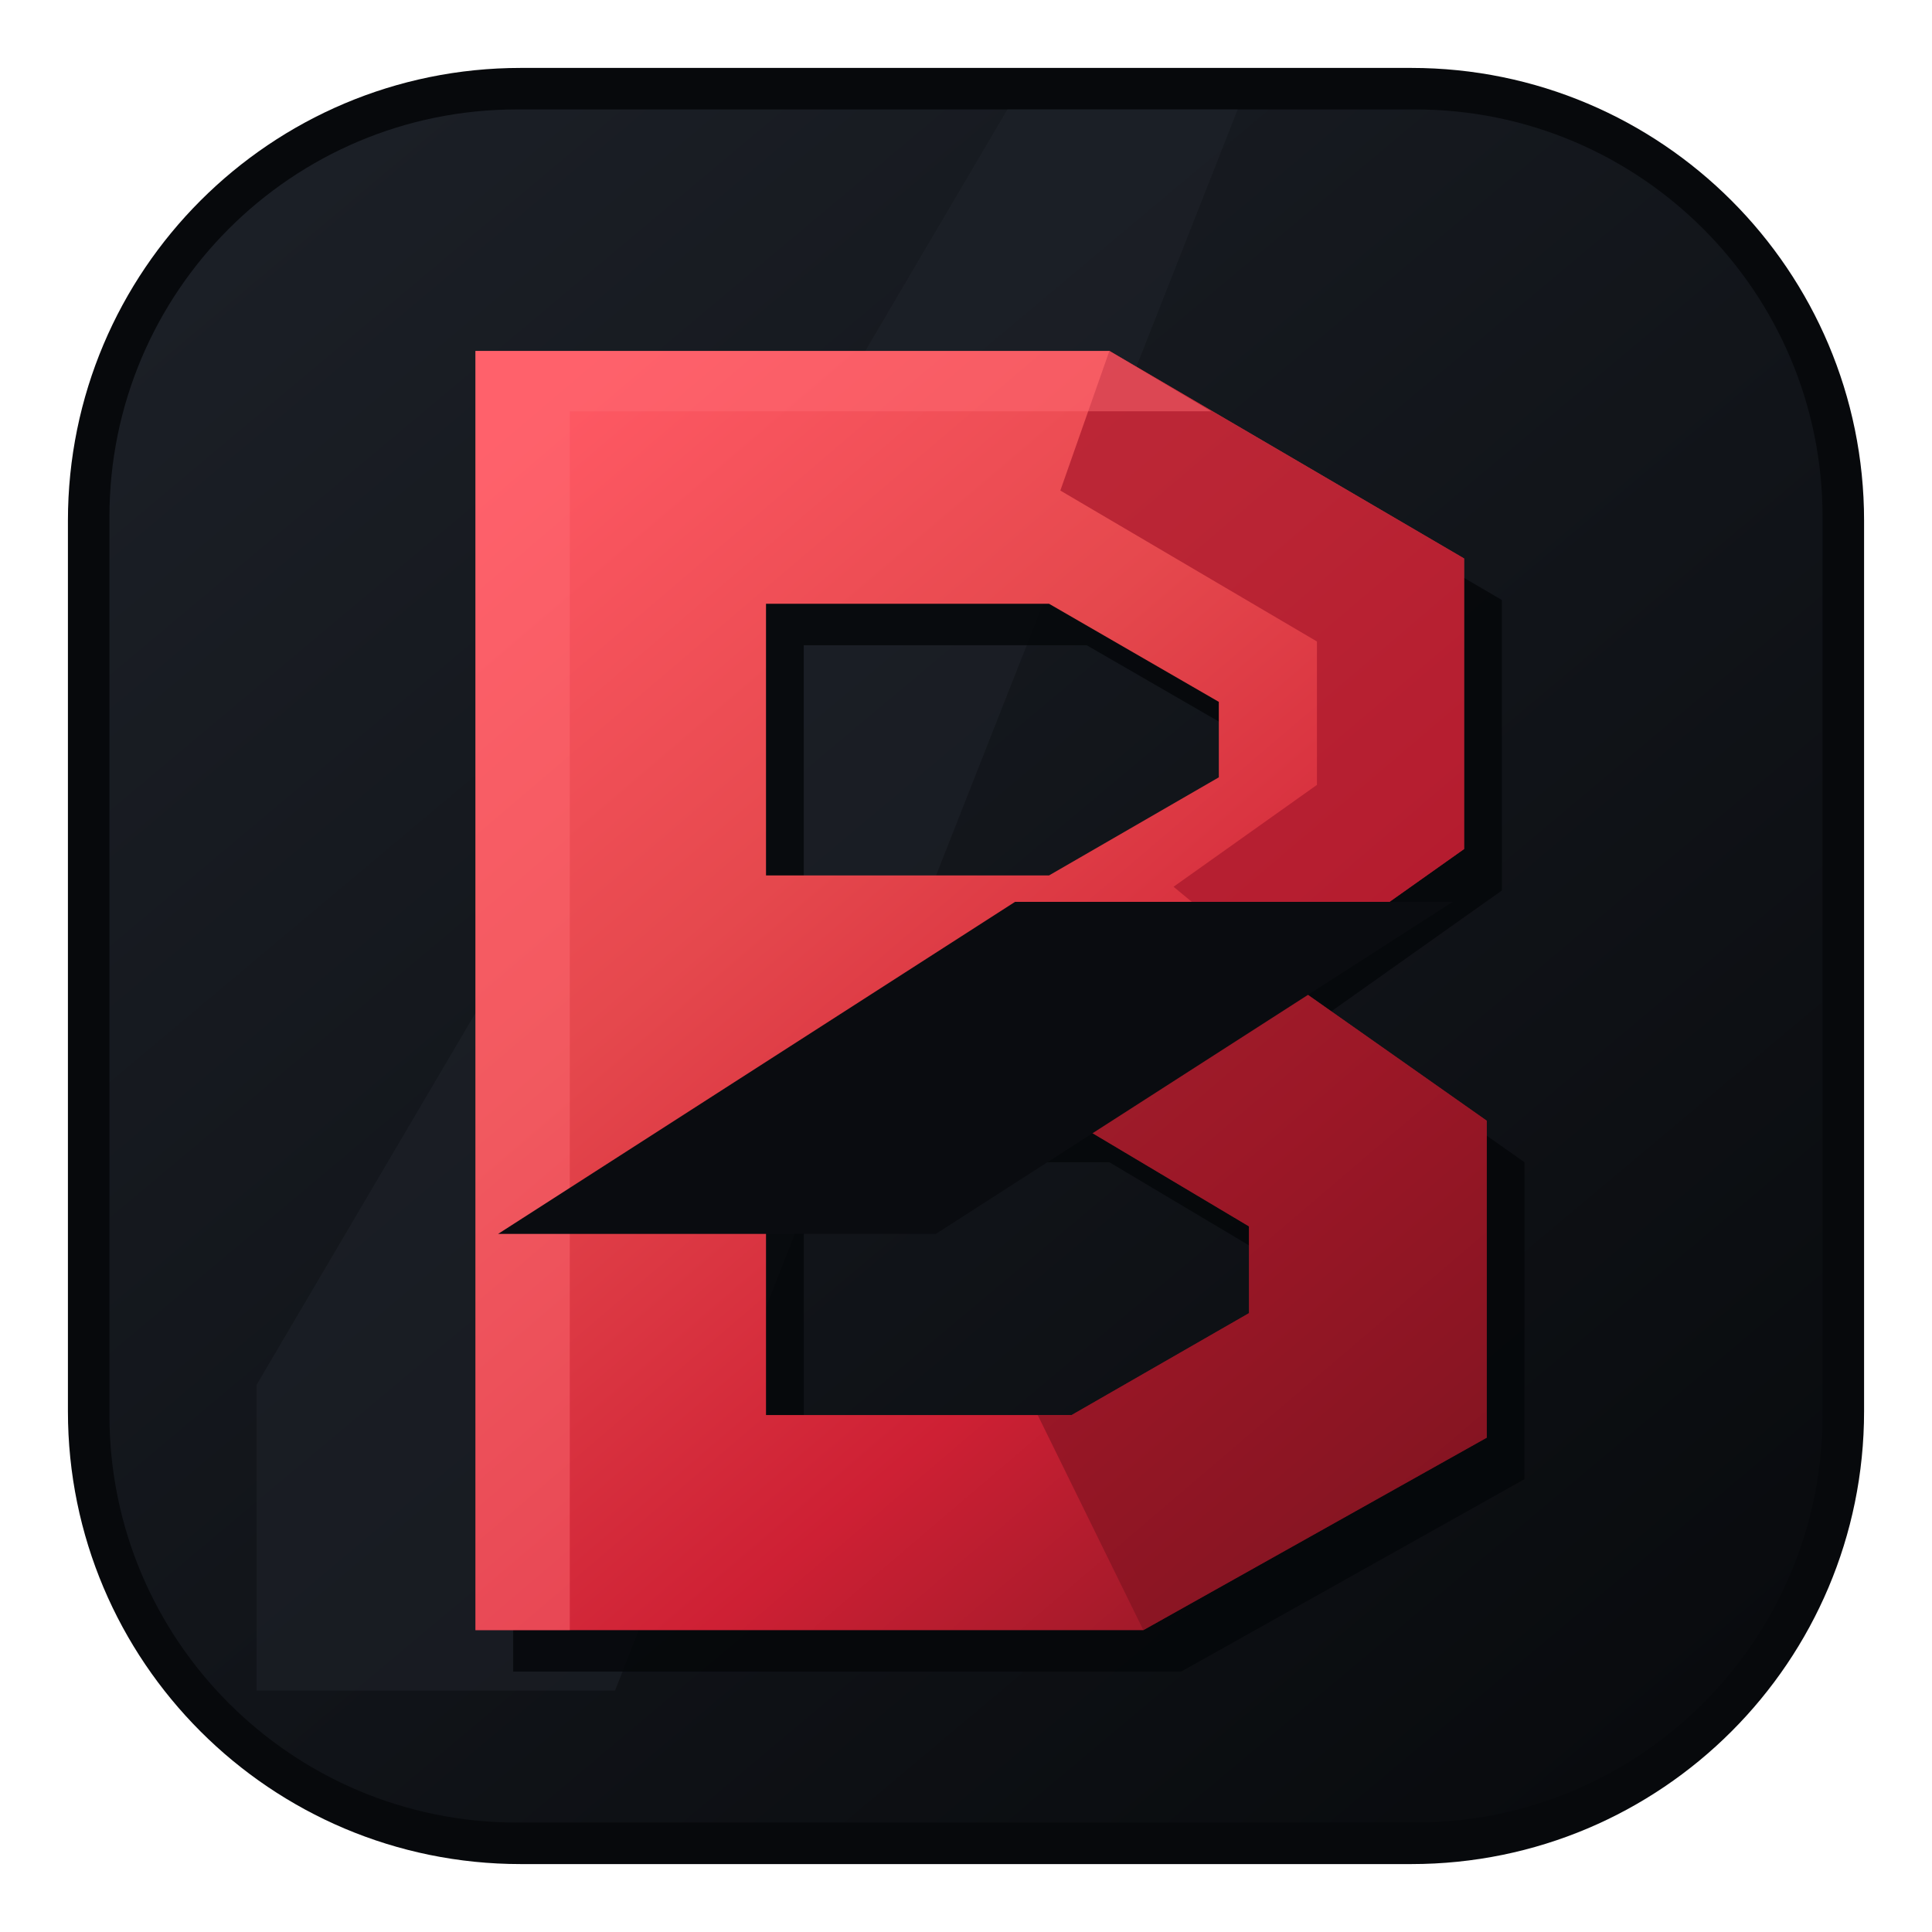
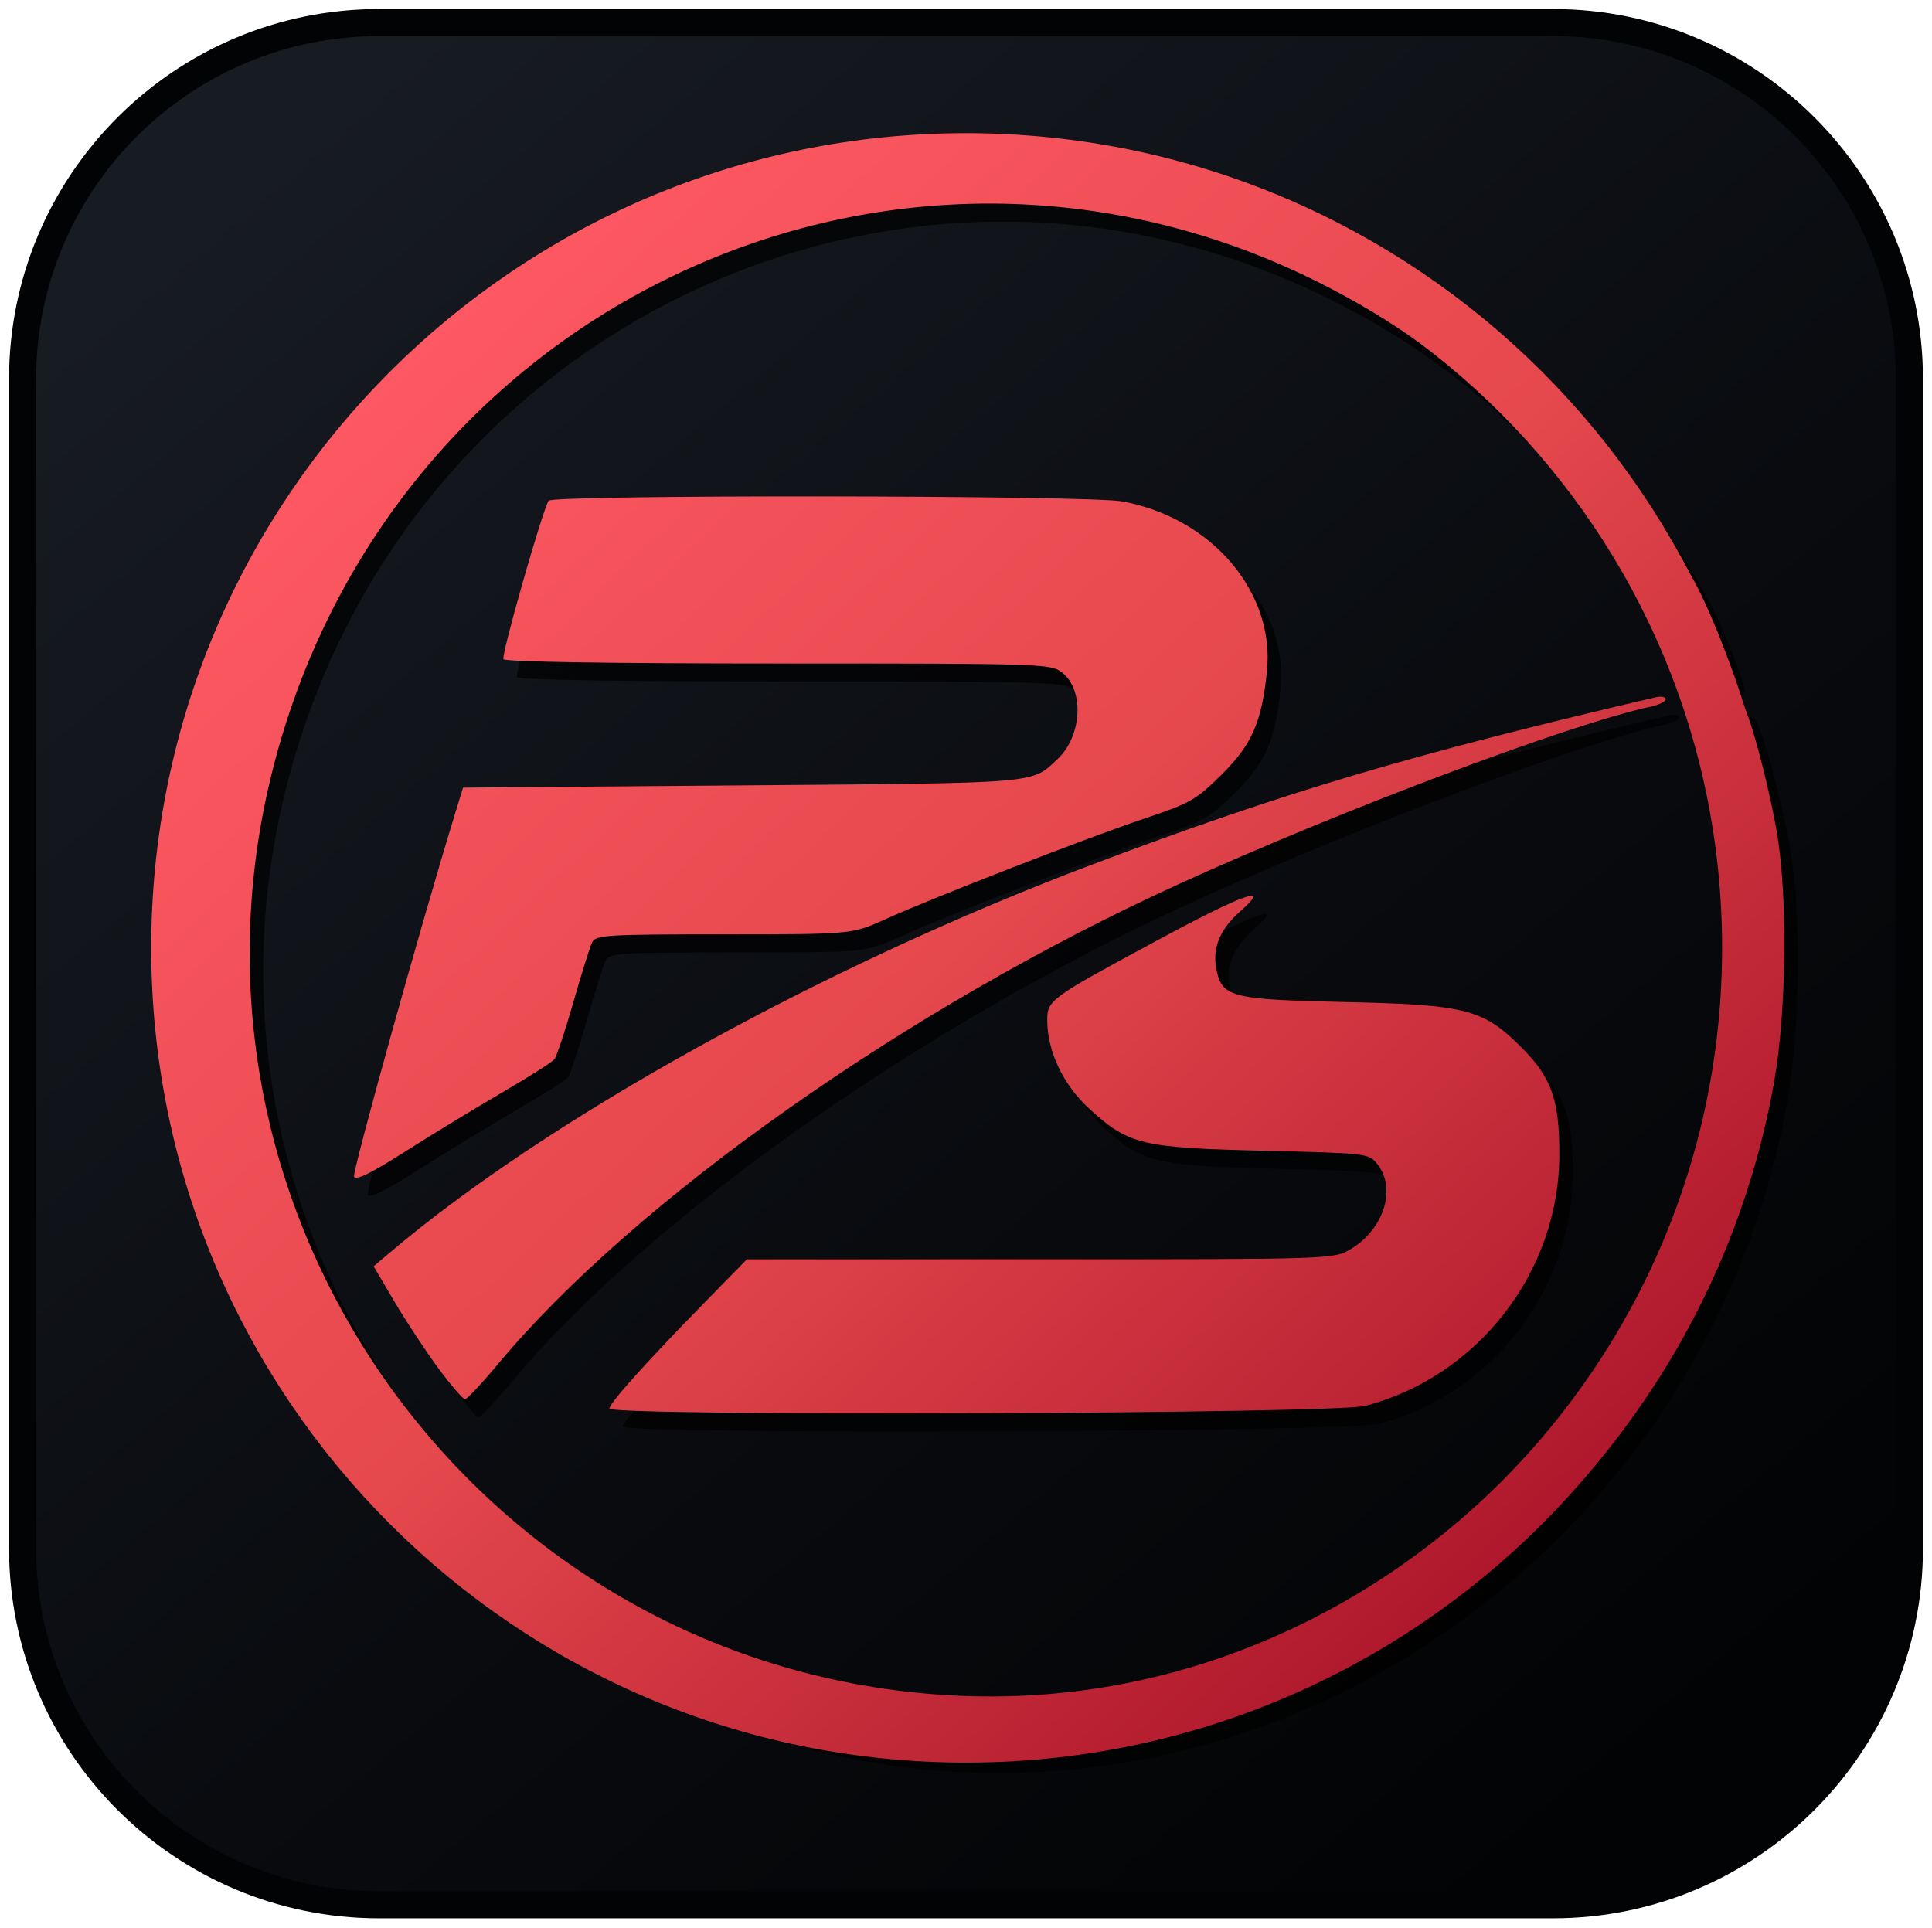
- <svg xmlns="http://www.w3.org/2000/svg" viewBox="0 0 512 512">
+ <svg xmlns="http://www.w3.org/2000/svg" viewBox="0 0 428 427">
  <defs>
-     <linearGradient id="background" x1="78" y1="48" x2="432" y2="470" gradientUnits="userSpaceOnUse">
-       <stop offset="0" stop-color="#1b1f26" />
-       <stop offset="0.55" stop-color="#111419" />
-       <stop offset="1" stop-color="#090b0e" />
+     <linearGradient id="background" x1="58" y1="35" x2="365" y2="397" gradientUnits="userSpaceOnUse">
+       <stop offset="0" stop-color="#171b22" />
+       <stop offset="0.58" stop-color="#090b0f" />
+       <stop offset="1" stop-color="#020304" />
    </linearGradient>
-     <linearGradient id="red-face" x1="135" y1="112" x2="385" y2="405" gradientUnits="userSpaceOnUse">
+     <linearGradient id="red" x1="84" y1="71" x2="354" y2="358" gradientUnits="userSpaceOnUse">
      <stop offset="0" stop-color="#ff5964" />
-       <stop offset="0.36" stop-color="#e5484d" />
-       <stop offset="0.72" stop-color="#ce2034" />
-       <stop offset="1" stop-color="#8f1725" />
+       <stop offset="0.48" stop-color="#e5484d" />
+       <stop offset="1" stop-color="#a81228" />
    </linearGradient>
+     <path id="bs-mark" d="M200.50,387.90C126.17,380.15 62.54,321.59 46.12,245.81C33.89,189.35 52.96,127.01 95.48,84.47C121.30,58.63 150.41,42.98 186.94,35.29C203.16,31.88 232.46,31.43 248.00,34.36C304.01,44.91 346.69,76.53 375.26,128.64C378.87,135.23 383.91,148.08 383.40,149.41C382.93,150.62 374.24,153.59 373.47,152.80C373.31,152.63 369.62,145.47 365.27,136.87C347.84,102.39 324.70,78.88 292.14,62.56C197.76,15.25 85.39,68.18 60.07,171.88C35.47,272.60 109.18,371.16 212.50,375.70C321.11,380.48 406.97,271.96 376.99,167.80C375.37,162.16 374.37,157.23 374.77,156.84C376.42,155.21 384.48,154.07 385.68,155.30C387.26,156.90 391.46,172.21 393.56,184.00C396.04,197.89 395.81,223.83 393.06,239.46C376.83,331.95 291.89,397.43 200.50,387.90ZM135.00,312.06C135.00,310.89 143.36,301.57 155.92,288.75L165.46,279.00L230.48,278.99C295.50,278.99 295.50,278.99 299.30,276.69C306.65,272.24 309.42,263.22 305.09,257.86C303.21,255.53 302.85,255.49 279.84,254.94C252.86,254.29 250.08,253.62 241.38,245.70C235.56,240.40 232.00,232.93 232.00,226.03C232.00,221.60 232.61,221.15 255.56,208.77C275.73,197.88 281.81,195.72 274.73,201.93C270.32,205.81 268.58,209.93 269.43,214.49C270.65,220.98 272.42,221.43 298.45,222.01C324.76,222.60 328.59,223.59 337.00,232.00C343.76,238.76 345.48,243.64 345.44,256.00C345.36,281.78 327.39,304.97 302.45,311.47C295.54,313.27 135.00,313.83 135.00,312.06ZM97.19,303.25C94.44,299.54 90.07,292.91 87.48,288.53L82.77,280.55L86.14,277.70C121.33,247.78 182.51,213.96 242.00,191.52C284.43,175.51 312.76,167.10 366.75,154.49C367.99,154.20 369.00,154.38 369.00,154.90C369.00,155.42 367.54,156.15 365.75,156.54C347.93,160.35 297.06,179.48 261.00,195.93C201.08,223.27 140.58,265.94 110.37,302.15C106.77,306.47 103.46,310.00 103.01,310.00C102.56,310.00 99.94,306.96 97.19,303.25ZM78.43,260.69C78.02,259.62 93.28,204.77 100.74,180.50L102.58,174.50L164.54,174.00C231.11,173.46 228.35,173.69 234.27,168.18C239.69,163.11 240.26,152.92 235.33,149.04C232.78,147.04 231.64,147.00 172.42,147.00C135.19,147.00 111.89,146.63 111.53,146.04C111.00,145.19 120.10,113.26 121.53,110.94C122.38,109.57 240.98,109.70 248.57,111.08C268.50,114.71 282.54,131.23 280.66,148.86C279.47,160.10 277.31,164.99 270.65,171.59C264.94,177.24 263.71,177.94 253.50,181.36C240.65,185.67 206.77,198.84 196.13,203.66C188.75,207.00 188.75,207.00 160.41,207.00C134.42,207.00 132.00,207.15 131.19,208.75C130.71,209.71 128.83,215.68 127.03,222.00C125.22,228.32 123.32,234.03 122.81,234.68C122.30,235.32 117.07,238.65 111.19,242.07C105.31,245.50 95.65,251.38 89.72,255.15C82.20,259.93 78.79,261.61 78.43,260.69Z" />
  </defs>
-   <rect x="18" y="18" width="476" height="476" rx="120" fill="#07090c" />
-   <rect x="29" y="29" width="454" height="454" rx="108" fill="url(#background)" />
-   <path d="M68 367 267 29h61L163 448H68Z" fill="#20242b" opacity="0.5" />
-   <path d="M126 93h168l94 55v77l-48 34 54 38v84l-91 51H126Zm77 67v72h75l45-26v-20l-45-26Zm0 137v78h81l47-27v-23l-47-28Z" fill="#040609" fill-rule="evenodd" opacity="0.8" transform="translate(10 11)" />
-   <path d="M126 93h168l94 55v77l-48 34 54 38v84l-91 51H126Zm77 67v72h75l45-26v-20l-45-26Zm0 137v78h81l47-27v-23l-47-28Z" fill="url(#red-face)" fill-rule="evenodd" />
-   <path d="m294 93 94 55v77l-48 34-29-24 38-27v-38l-68-40Z" fill="#a9182b" opacity="0.72" />
-   <path d="m340 259 54 38v84l-91 51-28-57h9l47-27v-23l-47-28Z" fill="#7c111f" opacity="0.62" />
-   <path d="M126 93h168l27 16H151v323h-25Z" fill="#ff6a72" opacity="0.48" />
-   <path d="m132 327 137-88h116l-137 88Z" fill="#0a0c10" />
+   <rect x="2" y="2" width="424" height="423" rx="82" fill="#020305" />
+   <rect x="8" y="8" width="412" height="411" rx="76" fill="url(#background)" />
+   <use href="#bs-mark" transform="translate(3 4)" fill="#000" fill-rule="evenodd" opacity="0.72" />
+   <use href="#bs-mark" fill="url(#red)" fill-rule="evenodd" />
+   <circle cx="214" cy="210" r="174" fill="none" stroke="url(#red)" stroke-width="13" />
</svg>
